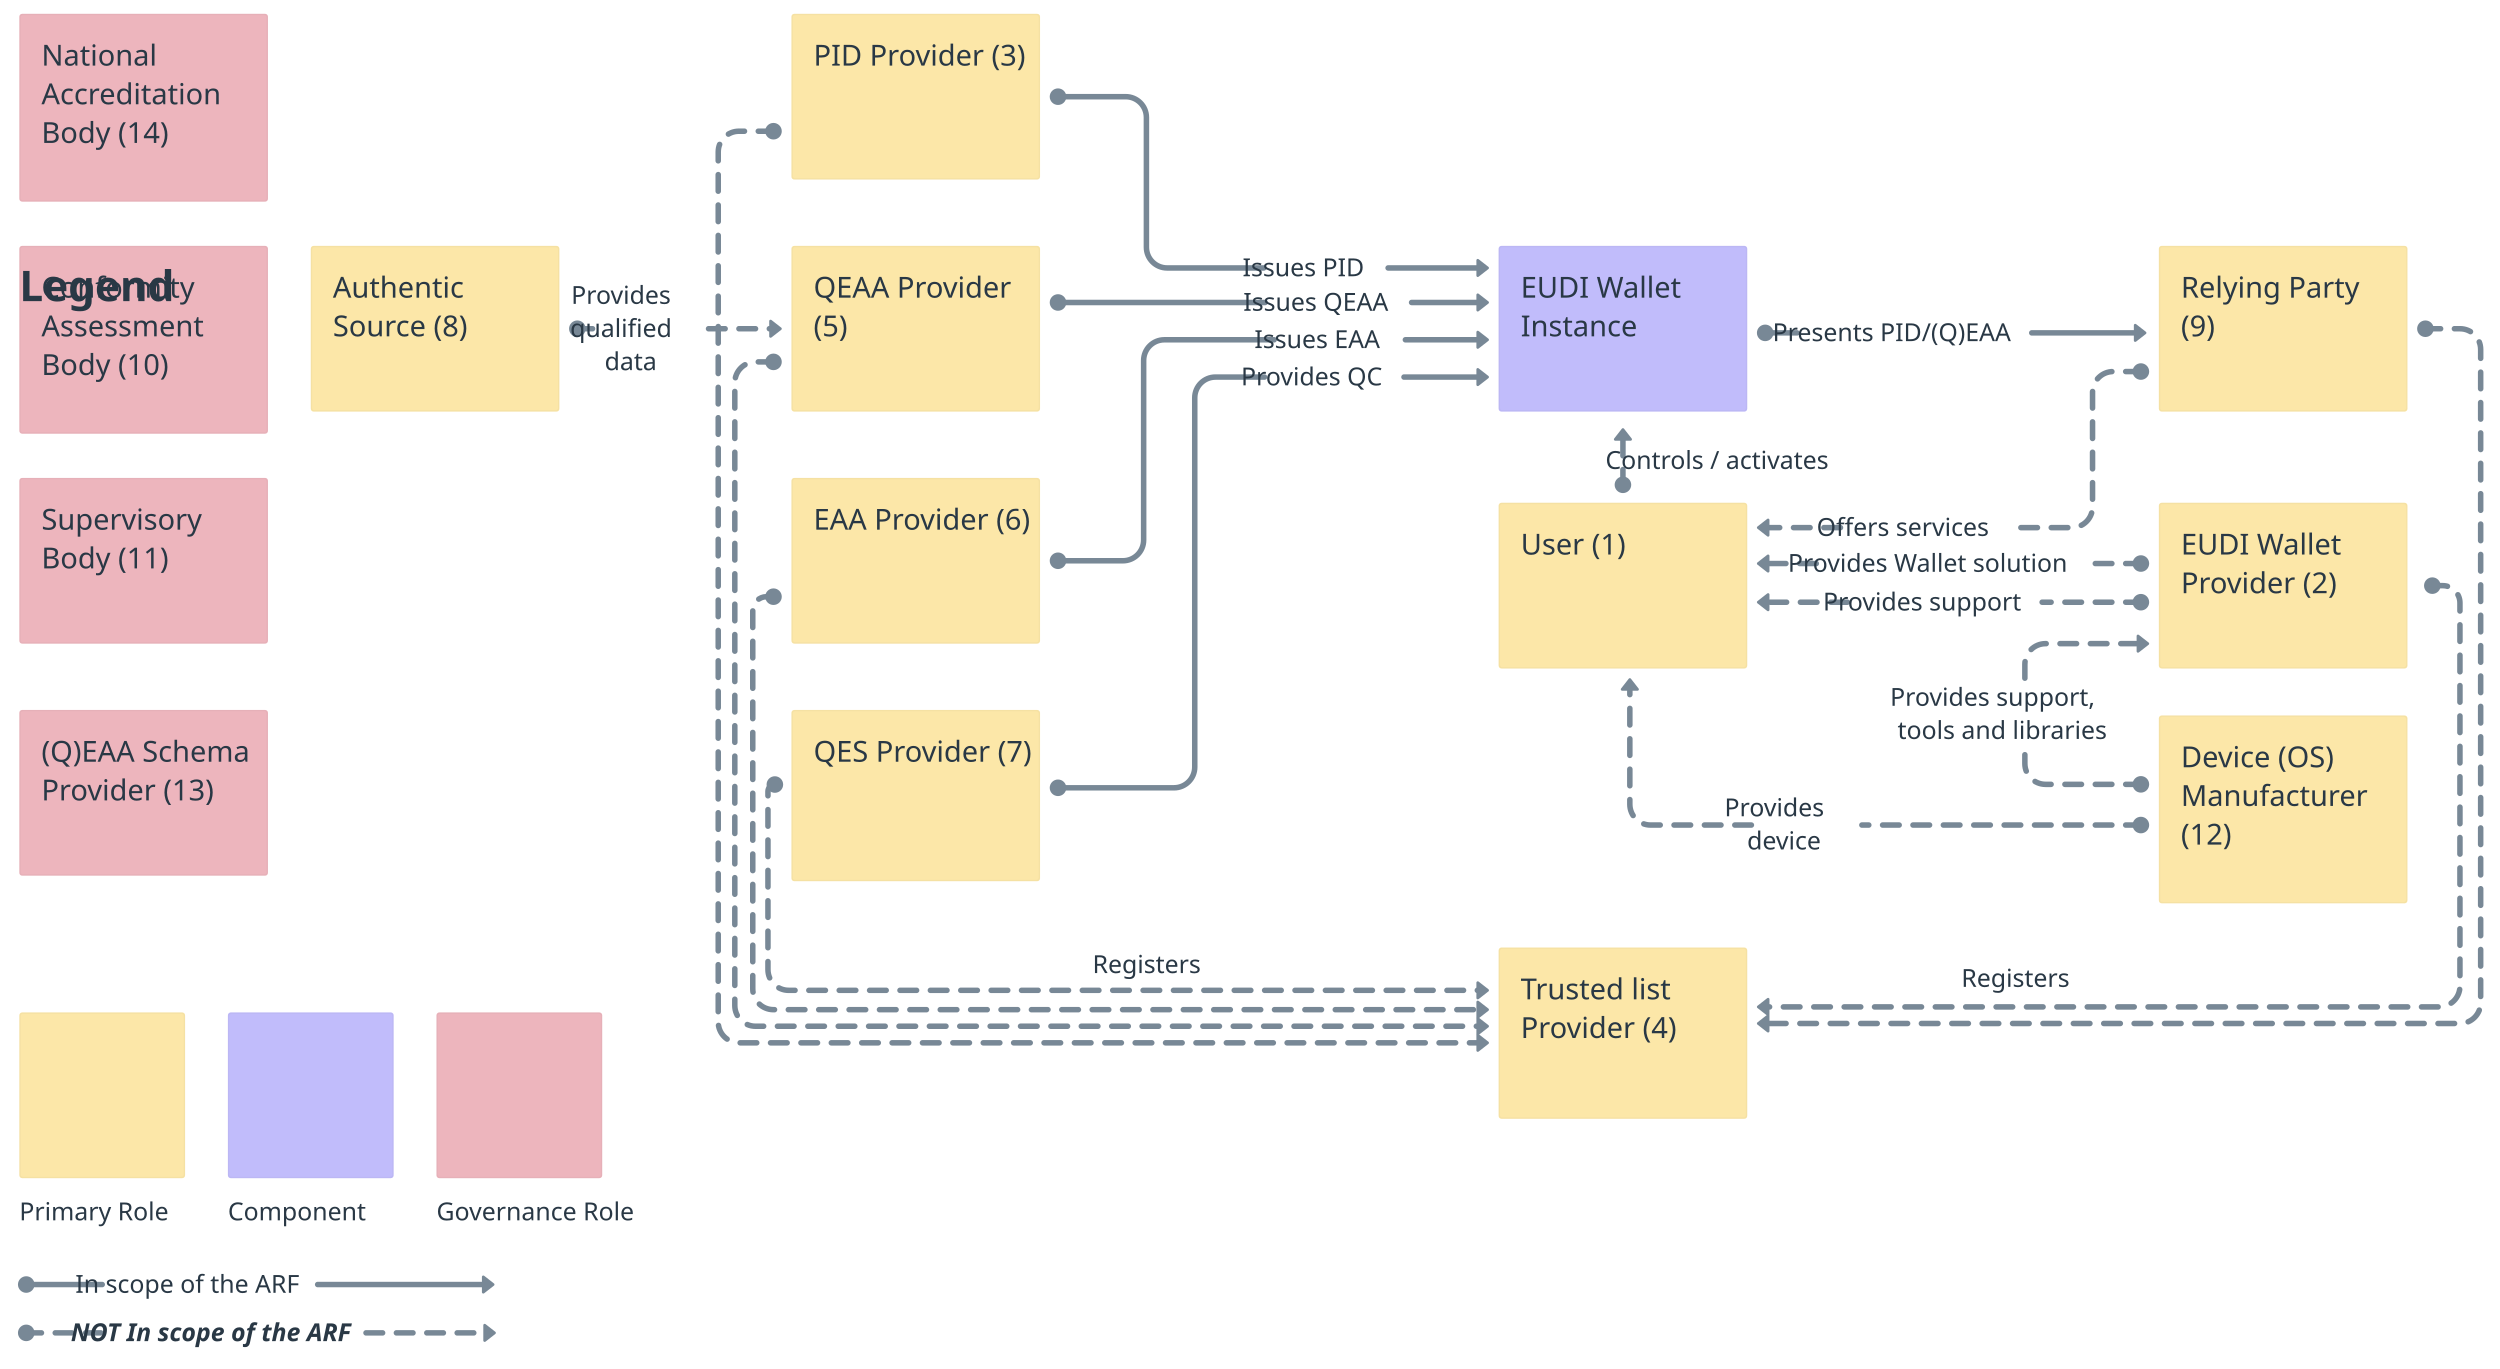
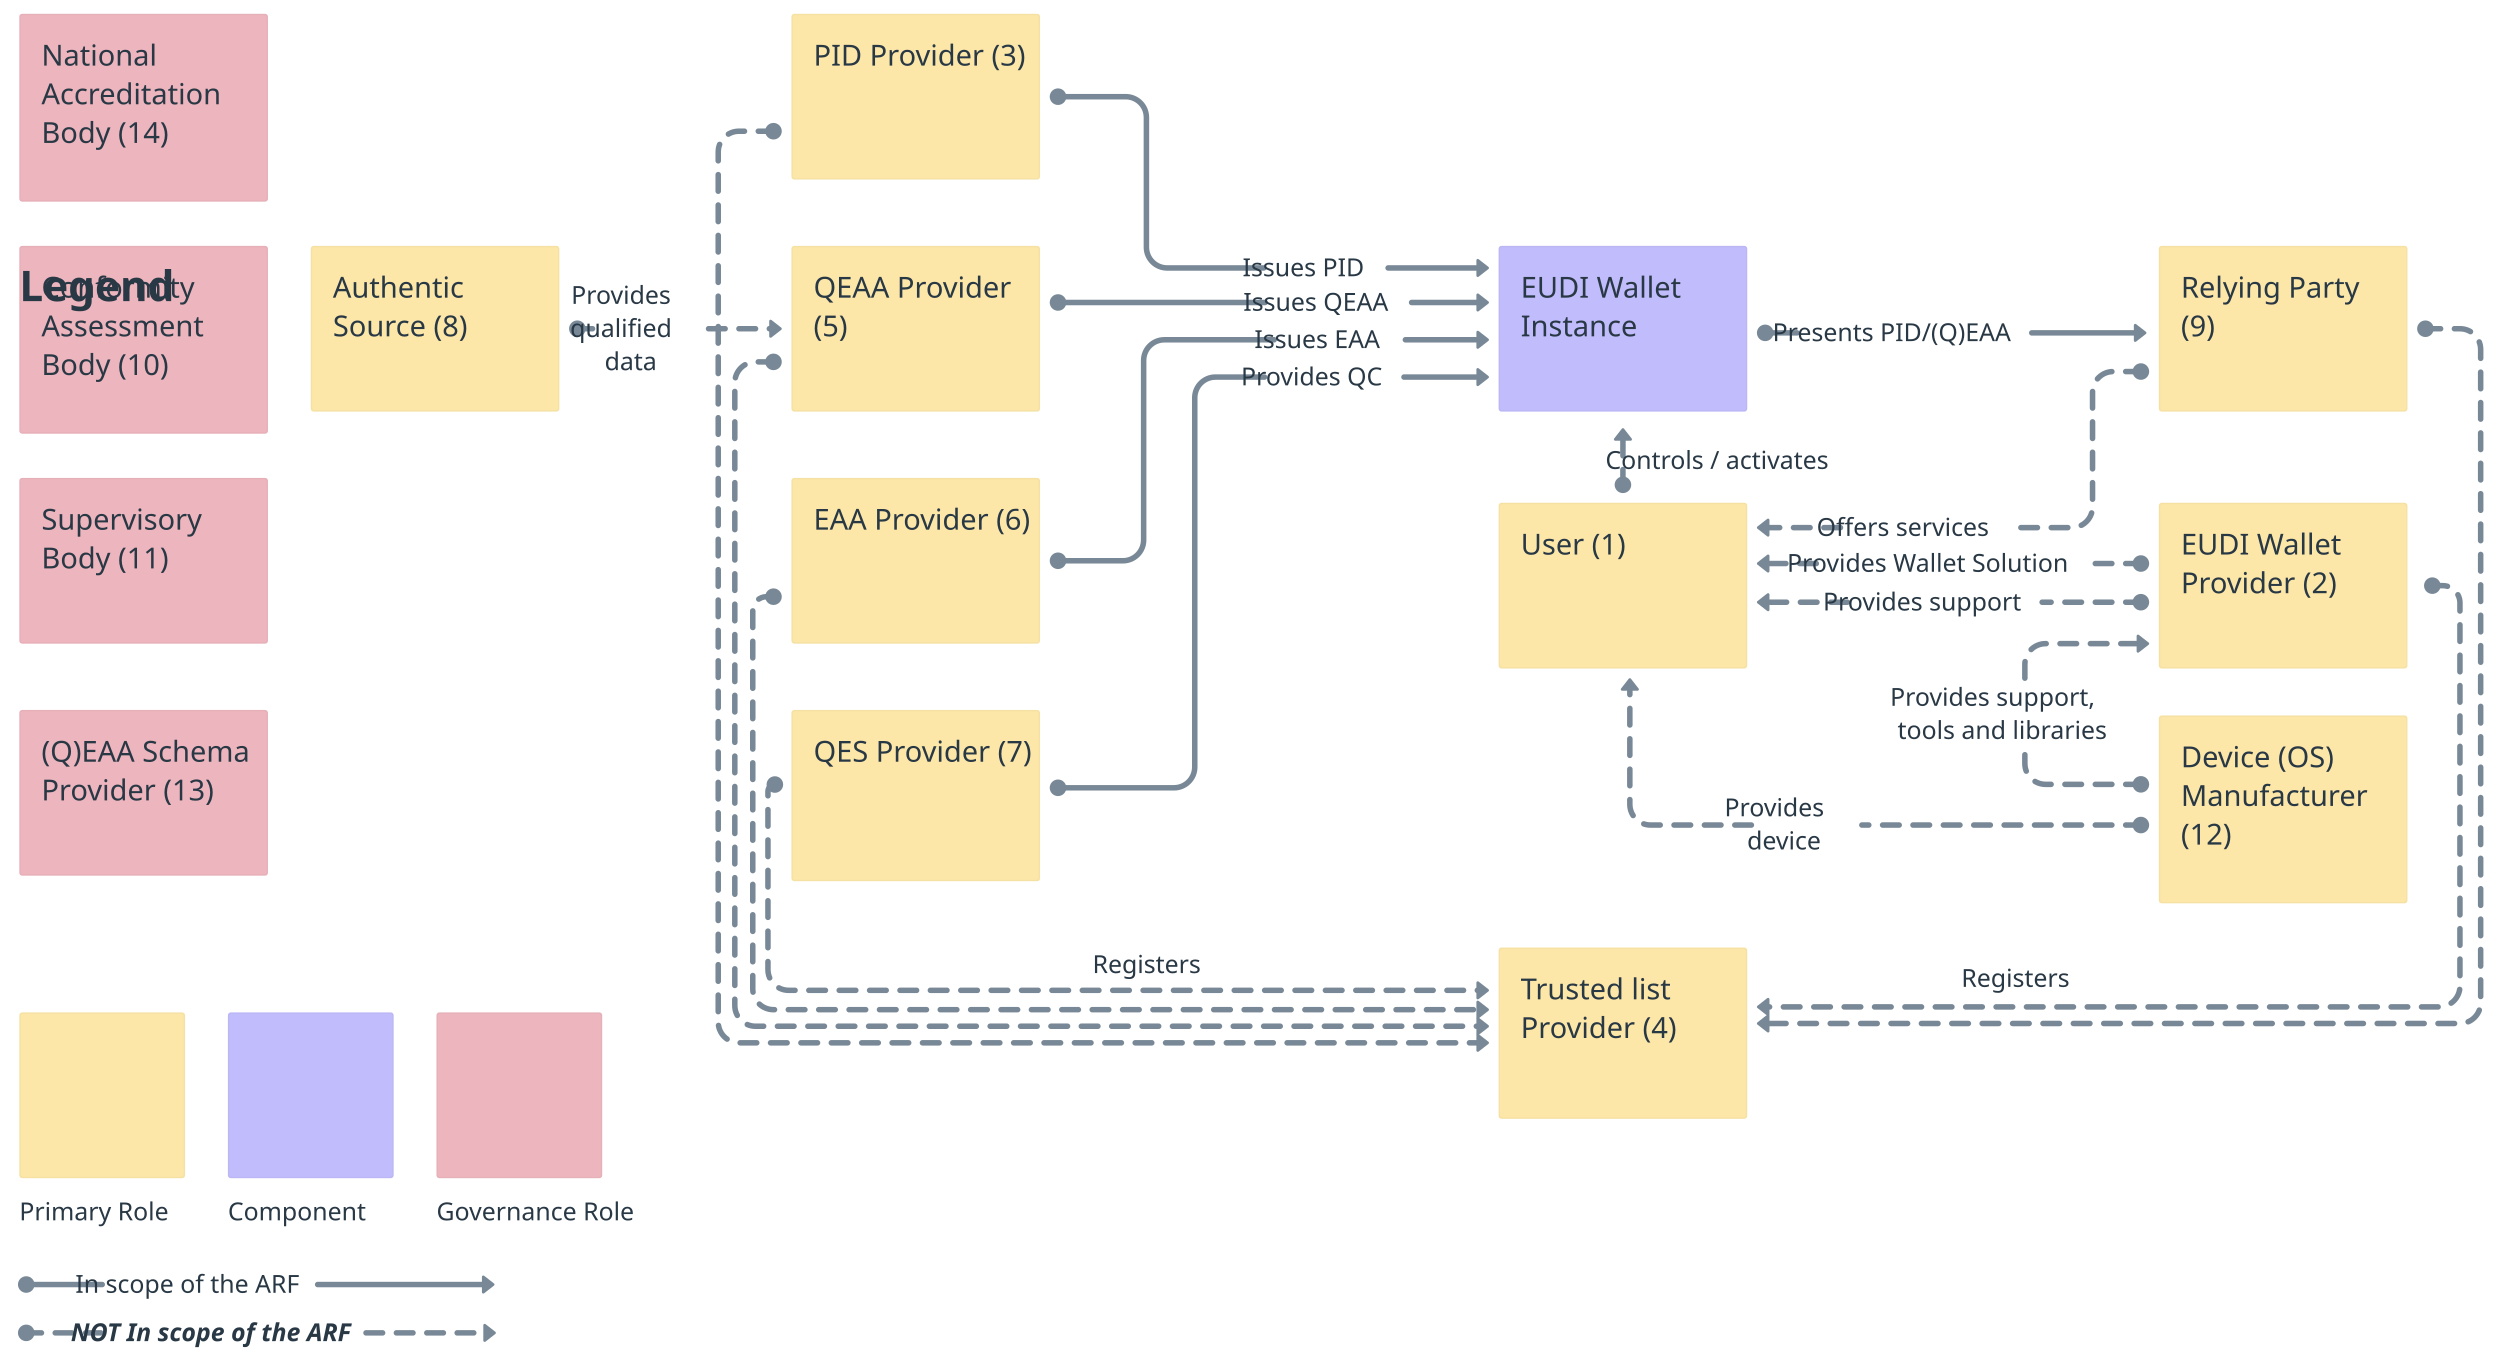
<svg xmlns="http://www.w3.org/2000/svg" version="1.1" viewBox="-1146 -218 1810 991" width="1810px" height="991px">
  <defs>
    <style>@font-face{
    font-family:"DIN Next";
    font-weight: 400;
    src:url("https://whimsical.com/fonts/139e8e25-0eea-4cb4-a5d4-79048803e73d.eot?#iefix");
    src:url("https://whimsical.com/fonts/139e8e25-0eea-4cb4-a5d4-79048803e73d.eot?#iefix") format("eot"),url("https://whimsical.com/fonts/094b15e3-94bd-435b-a595-d40edfde661a.woff2") format("woff2"),url("https://whimsical.com/fonts/7e5fbe11-4858-4bd1-9ec6-a1d9f9d227aa.woff") format("woff"),url("https://whimsical.com/fonts/0f11eff9-9f05-46f5-9703-027c510065d7.ttf") format("truetype"),url("https://whimsical.com/fonts/48b61978-3f30-4274-823c-5cdcd1876918.svg#48b61978-3f30-4274-823c-5cdcd1876918") format("svg");
}
@font-face{
    font-family:"DIN Next";
    font-weight: 400;
    font-style: italic;
    src:url("https://whimsical.com/fonts/df24d5e8-5087-42fd-99b1-b16042d666c8.eot?#iefix");
    src:url("https://whimsical.com/fonts/df24d5e8-5087-42fd-99b1-b16042d666c8.eot?#iefix") format("eot"),url("https://whimsical.com/fonts/46251881-ffe9-4bfb-99c7-d6ce3bebaf3e.woff2") format("woff2"),url("https://whimsical.com/fonts/790ebbf2-62c5-4a32-946f-99d405f9243e.woff") format("woff"),url("https://whimsical.com/fonts/d28199e6-0f4a-42df-97f4-606701c6f75a.ttf") format("truetype"),url("https://whimsical.com/fonts/37a462c0-d86e-492c-b9ab-35e6bd417f6c.svg#37a462c0-d86e-492c-b9ab-35e6bd417f6c") format("svg");
}
@font-face{
    font-weight: 500;
    font-family:"DIN Next";
    src:url("https://whimsical.com/fonts/c5b058fc-55ce-4e06-a175-5c7d9a7e90f4.eot?#iefix");
    src:url("https://whimsical.com/fonts/c5b058fc-55ce-4e06-a175-5c7d9a7e90f4.eot?#iefix") format("eot"),url("https://whimsical.com/fonts/7b29ae40-30ff-4f99-a2b9-cde88669fa2f.woff2") format("woff2"),url("https://whimsical.com/fonts/bf73077c-e354-4562-a085-f4703eb1d653.woff") format("woff"),url("https://whimsical.com/fonts/0ffa6947-5317-4d07-b525-14d08a028821.ttf") format("truetype"),url("https://whimsical.com/fonts/9e423e45-5450-4991-a157-dbe6cf61eb4e.svg#9e423e45-5450-4991-a157-dbe6cf61eb4e") format("svg");
}
@font-face{
    font-family:"DIN Next";
    font-weight: 500;
    font-style: italic;
    src:url("https://whimsical.com/fonts/9897c008-fd65-48a4-afc7-36de2fea97b9.eot?#iefix");
    src:url("https://whimsical.com/fonts/9897c008-fd65-48a4-afc7-36de2fea97b9.eot?#iefix") format("eot"),url("https://whimsical.com/fonts/c7717981-647d-4b76-8817-33062e42d11f.woff2") format("woff2"),url("https://whimsical.com/fonts/b852cd4c-1255-40b1-a2be-73a9105b0155.woff") format("woff"),url("https://whimsical.com/fonts/821b00ad-e741-4e2d-af1a-85594367c8a2.ttf") format("truetype"),url("https://whimsical.com/fonts/d3e3b689-a6b0-45f2-b279-f5e194f87409.svg#d3e3b689-a6b0-45f2-b279-f5e194f87409") format("svg");
}
@font-face{
    font-weight: 700;
    font-family:"DIN Next";
    src:url("https://whimsical.com/fonts/81cd3b08-fd39-4ae3-8d05-9d24709eba84.eot?#iefix");
    src:url("https://whimsical.com/fonts/81cd3b08-fd39-4ae3-8d05-9d24709eba84.eot?#iefix") format("eot"),url("https://whimsical.com/fonts/31704504-4671-47a6-a61e-397f07410d91.woff2") format("woff2"),url("https://whimsical.com/fonts/b8a280da-481f-44a0-8d9c-1bc64bd7227c.woff") format("woff"),url("https://whimsical.com/fonts/276d122a-0fab-447b-9fc0-5d7fb0eafce2.ttf") format("truetype"),url("https://whimsical.com/fonts/8fb8273a-8213-4928-808b-b5bfaf3fd7e9.svg#8fb8273a-8213-4928-808b-b5bfaf3fd7e9") format("svg");
}
@font-face{
    font-family:"DIN Next";
    font-weight: 700;
    font-style: italic;
    src:url("https://whimsical.com/fonts/00cc6df3-ed32-4004-8dd8-1c576600a408.eot?#iefix");
    src:url("https://whimsical.com/fonts/00cc6df3-ed32-4004-8dd8-1c576600a408.eot?#iefix") format("eot"),url("https://whimsical.com/fonts/4132c4c8-680c-4d6d-9251-a2da38503bbd.woff2") format("woff2"),url("https://whimsical.com/fonts/366401fe-6df4-47be-8f55-8a411cff0dd2.woff") format("woff"),url("https://whimsical.com/fonts/dbe4f7ba-fc16-44a6-a577-571620e9edaf.ttf") format("truetype"),url("https://whimsical.com/fonts/f874edca-ee87-4ccf-8b1d-921fbc3c1c36.svg#f874edca-ee87-4ccf-8b1d-921fbc3c1c36") format("svg");
}

@font-face {
    font-family: 'PFDINMonoPro';
    src:url('https://whimsical.com/fonts/PFDINMonoPro-Regular.woff') format('woff');
    font-weight: 400;
}
@font-face {
    font-family: 'PFDINMonoPro';
    src:url('https://whimsical.com/fonts/PFDINMonoPro-Italic.woff') format('woff');
    font-style: italic;
    font-weight: 400;
}
@font-face {
    font-family: 'PFDINMonoPro';
    src:url('https://whimsical.com/fonts/PFDINMonoPro-Bold.woff') format('woff');
    font-weight: 700;
}
@font-face {
    font-family: 'PFDINMonoPro';
    src:url('https://whimsical.com/fonts/PFDINMonoPro-BoldItalic.woff') format('woff');
    font-style: italic;
    font-weight: 700;
}
* {-webkit-font-smoothing: auto; -moz-osx-font-smoothing: auto;}@media print { svg { width: 100%; height: 100%; } }</style>
    <filter id="fill-shadow" x="-100%" y="-100%" width="300%" height="300%">
      <feGaussianBlur in="SourceAlpha" stdDeviation="6" />
      <feOffset result="offsetblur" dx="0" dy="2" />
      <feComponentTransfer result="s0">
        <feFuncA type="linear" slope="0.16" />
      </feComponentTransfer>
      <feMerge>
        <feMergeNode in="s0" />
        <feMergeNode in="SourceGraphic" />
      </feMerge>
    </filter>
    <filter id="fill-light-shadow" x="-100%" y="-100%" width="300%" height="300%">
      <feGaussianBlur in="SourceAlpha" stdDeviation="6" />
      <feOffset result="offsetblur" dx="0" dy="2" />
      <feComponentTransfer result="s0">
        <feFuncA type="linear" slope="0.04" />
      </feComponentTransfer>
      <feMerge>
        <feMergeNode in="s0" />
        <feMergeNode in="SourceGraphic" />
      </feMerge>
    </filter>
    <filter id="image-shadow" x="-100%" y="-100%" width="300%" height="300%">
      <feGaussianBlur in="SourceAlpha" stdDeviation="8" />
      <feOffset result="offsetblur" dx="0" dy="3" />
      <feComponentTransfer result="s0">
        <feFuncA type="linear" slope="0.06" />
      </feComponentTransfer>
      <feMerge>
        <feMergeNode in="s0" />
        <feMergeNode in="SourceGraphic" />
      </feMerge>
    </filter>
    <filter id="frame-shadow" x="-100%" y="-100%" width="300%" height="300%">
      <feGaussianBlur in="SourceAlpha" stdDeviation="8" />
      <feOffset result="offsetblur" dx="0" dy="3" />
      <feComponentTransfer result="s0">
        <feFuncA type="linear" slope="0.06" />
      </feComponentTransfer>
      <feMerge>
        <feMergeNode in="s0" />
        <feMergeNode in="SourceGraphic" />
      </feMerge>
    </filter>
    <filter id="badge-shadow" x="-100%" y="-100%" width="300%" height="300%">
      <feGaussianBlur in="SourceAlpha" stdDeviation="6" />
      <feOffset result="offsetblur" dx="0" dy="2" />
      <feComponentTransfer result="s0">
        <feFuncA type="linear" slope="0.08" />
      </feComponentTransfer>
      <feMerge>
        <feMergeNode in="s0" />
        <feMergeNode in="SourceGraphic" />
      </feMerge>
    </filter>
  </defs>
  <g>
    <g>
      <rect x="-573" y="-208" width="180" height="120" rx="2" fill="#fce7a8" />
      <rect x="-572.5" y="-207.5" width="179" height="119" rx="2" stroke="black" fill="transparent" opacity="0.03" />
      <g class="content">
        <g>
          <g>
            <g>
              <g>
                <g />
                <text fill="#293845">
                  <tspan x="-557" y="-170.5" font-family="DIN Next, sans-serif" font-size="21" font-style="normal" font-weight="normal">PID Provider (3)</tspan>
                </text>
              </g>
            </g>
          </g>
        </g>
      </g>
    </g>
  </g>
  <g>
    <g>
      <rect x="-1132" y="-208" width="180" height="136" rx="2" fill="#edb5bd" />
      <rect x="-1131.5" y="-207.5" width="179" height="135" rx="2" stroke="black" fill="transparent" opacity="0.03" />
      <g class="content">
        <g>
          <g>
            <g>
              <g>
                <g />
                <text fill="#293845">
                  <tspan x="-1116" y="-170.5" font-family="DIN Next, sans-serif" font-size="21" font-style="normal" font-weight="normal">National </tspan>
                </text>
              </g>
            </g>
            <g>
              <g>
                <g />
                <text fill="#293845">
                  <tspan x="-1116" y="-142.5" font-family="DIN Next, sans-serif" font-size="21" font-style="normal" font-weight="normal">Accreditation </tspan>
                </text>
              </g>
            </g>
            <g>
              <g>
                <g />
                <text fill="#293845">
                  <tspan x="-1116" y="-114.5" font-family="DIN Next, sans-serif" font-size="21" font-style="normal" font-weight="normal">Body (14)</tspan>
                </text>
              </g>
            </g>
          </g>
        </g>
      </g>
    </g>
  </g>
  <g>
    <g>
      <path d="M131,23h24M325,23h78" fill="none" stroke="#788896" stroke-linecap="round" stroke-linejoin="round" stroke-width="4" />
      <circle cx="132" cy="23" r="5" fill="#788896" stroke="#788896" stroke-width="2" stroke-linecap="round" stroke-linejoin="round" />
      <polygon points="399.908,17.459 407,23 399.908,28.541" fill="#788896" stroke="#788896" stroke-width="2" stroke-linecap="round" stroke-linejoin="round" />
      <text y="11" font-style="normal" font-size="18" font-weight="normal" fill="#293845" width="162" xml:space="preserve" x="159" font-family="DIN Next, sans-serif" height="24">
        <tspan x="240" y="29" text-anchor="middle" style="white-space:pre;">Presents PID/(Q)EAA</tspan>
      </text>
    </g>
  </g>
  <g>
    <g>
      <path d="M-381,-148h50c8.284,0 15,6.716 15,15v94c0,8.284 6.716,15 15,15h70M-141,-24h68" fill="none" stroke="#788896" stroke-linecap="round" stroke-linejoin="round" stroke-width="4" />
      <circle cx="-380" cy="-148" r="5" fill="#788896" stroke="#788896" stroke-width="2" stroke-linecap="round" stroke-linejoin="round" />
      <polygon points="-76.092,-29.541 -69,-24 -76.092,-18.459" fill="#788896" stroke="#788896" stroke-width="2" stroke-linecap="round" stroke-linejoin="round" />
      <text y="-36" font-style="normal" font-size="18" font-weight="normal" fill="#293845" width="82" xml:space="preserve" x="-227" font-family="DIN Next, sans-serif" height="24">
        <tspan x="-186" y="-18" text-anchor="middle" style="white-space:pre;">Issues PID</tspan>
      </text>
    </g>
  </g>
  <g>
    <g>
      <rect x="-1132" y="-40" width="180" height="136" rx="2" fill="#edb5bd" />
      <rect x="-1131.5" y="-39.5" width="179" height="135" rx="2" stroke="black" fill="transparent" opacity="0.03" />
      <g class="content">
        <g>
          <g>
            <g>
              <g>
                <g />
                <text fill="#293845">
                  <tspan x="-1116" y="-2.5" font-family="DIN Next, sans-serif" font-size="21" font-style="normal" font-weight="normal">Conformity </tspan>
                </text>
              </g>
            </g>
            <g>
              <g>
                <g />
                <text fill="#293845">
                  <tspan x="-1116" y="25.5" font-family="DIN Next, sans-serif" font-size="21" font-style="normal" font-weight="normal">Assessment </tspan>
                </text>
              </g>
            </g>
            <g>
              <g>
                <g />
                <text fill="#293845">
                  <tspan x="-1116" y="53.5" font-family="DIN Next, sans-serif" font-size="21" font-style="normal" font-weight="normal">Body (10)</tspan>
                </text>
              </g>
            </g>
          </g>
        </g>
      </g>
    </g>
  </g>
  <g>
    <g>
      <rect x="-1132" y="128" width="180" height="120" rx="2" fill="#edb5bd" />
      <rect x="-1131.5" y="128.5" width="179" height="119" rx="2" stroke="black" fill="transparent" opacity="0.03" />
      <g class="content">
        <g>
          <g>
            <g>
              <g>
                <g />
                <text fill="#293845">
                  <tspan x="-1116" y="165.5" font-family="DIN Next, sans-serif" font-size="21" font-style="normal" font-weight="normal">Supervisory </tspan>
                </text>
              </g>
            </g>
            <g>
              <g>
                <g />
                <text fill="#293845">
                  <tspan x="-1116" y="193.5" font-family="DIN Next, sans-serif" font-size="21" font-style="normal" font-weight="normal">Body (11)</tspan>
                </text>
              </g>
            </g>
          </g>
        </g>
      </g>
    </g>
  </g>
  <g>
    <g>
      <rect x="-573" y="-40" width="180" height="120" rx="2" fill="#fce7a8" />
      <rect x="-572.5" y="-39.5" width="179" height="119" rx="2" stroke="black" fill="transparent" opacity="0.03" />
      <g class="content">
        <g>
          <g>
            <g>
              <g>
                <g />
                <text fill="#293845">
                  <tspan x="-557" y="-2.5" font-family="DIN Next, sans-serif" font-size="21" font-style="normal" font-weight="normal">QEAA Provider </tspan>
                </text>
              </g>
            </g>
            <g>
              <g>
                <g />
                <text fill="#293845">
                  <tspan x="-557" y="25.5" font-family="DIN Next, sans-serif" font-size="21" font-style="normal" font-weight="normal">(5)</tspan>
                </text>
              </g>
            </g>
          </g>
        </g>
      </g>
    </g>
  </g>
  <g>
    <g>
      <rect x="-573" y="296" width="180" height="124" rx="2" fill="#fce7a8" />
      <rect x="-572.5" y="296.5" width="179" height="123" rx="2" stroke="black" fill="transparent" opacity="0.03" />
      <g class="content">
        <g>
          <g>
            <g>
              <g>
                <g />
                <text fill="#293845">
                  <tspan x="-557" y="333.5" font-family="DIN Next, sans-serif" font-size="21" font-style="normal" font-weight="normal">QES Provider (7)</tspan>
                </text>
              </g>
            </g>
          </g>
        </g>
      </g>
    </g>
  </g>
  <g>
    <g>
      <rect x="-573" y="128" width="180" height="120" rx="2" fill="#fce7a8" />
      <rect x="-572.5" y="128.5" width="179" height="119" rx="2" stroke="black" fill="transparent" opacity="0.03" />
      <g class="content">
        <g>
          <g>
            <g>
              <g>
                <g />
                <text fill="#293845">
                  <tspan x="-557" y="165.5" font-family="DIN Next, sans-serif" font-size="21" font-style="normal" font-weight="normal">EAA Provider (6)</tspan>
                </text>
              </g>
            </g>
          </g>
        </g>
      </g>
    </g>
  </g>
  <g>
    <g>
      <rect x="-61" y="-40" width="180" height="120" rx="2" fill="#c1bcfb" />
      <rect x="-60.5" y="-39.5" width="179" height="119" rx="2" stroke="black" fill="transparent" opacity="0.03" />
      <g class="content">
        <g>
          <g>
            <g>
              <g>
                <g />
                <text fill="#293845">
                  <tspan x="-45" y="-2.5" font-family="DIN Next, sans-serif" font-size="21" font-style="normal" font-weight="normal">EUDI Wallet </tspan>
                </text>
              </g>
            </g>
            <g>
              <g>
                <g />
                <text fill="#293845">
                  <tspan x="-45" y="25.5" font-family="DIN Next, sans-serif" font-size="21" font-style="normal" font-weight="normal">Instance</tspan>
                </text>
              </g>
            </g>
          </g>
        </g>
      </g>
    </g>
  </g>
  <g>
    <g>
      <rect x="-61" y="146" width="180" height="120" rx="2" fill="#fce7a8" />
      <rect x="-60.5" y="146.5" width="179" height="119" rx="2" stroke="black" fill="transparent" opacity="0.03" />
      <g class="content">
        <g>
          <g>
            <g>
              <g>
                <g />
                <text fill="#293845">
                  <tspan x="-45" y="183.5" font-family="DIN Next, sans-serif" font-size="21" font-style="normal" font-weight="normal">User (1)</tspan>
                </text>
              </g>
            </g>
          </g>
        </g>
      </g>
    </g>
  </g>
  <g>
    <g>
      <rect x="417" y="146" width="180" height="120" rx="2" fill="#fce7a8" />
      <rect x="417.5" y="146.5" width="179" height="119" rx="2" stroke="black" fill="transparent" opacity="0.03" />
      <g class="content">
        <g>
          <g>
            <g>
              <g>
                <g />
                <text fill="#293845">
                  <tspan x="433" y="183.5" font-family="DIN Next, sans-serif" font-size="21" font-style="normal" font-weight="normal">EUDI Wallet </tspan>
                </text>
              </g>
            </g>
            <g>
              <g>
                <g />
                <text fill="#293845">
                  <tspan x="433" y="211.5" font-family="DIN Next, sans-serif" font-size="21" font-style="normal" font-weight="normal">Provider (2)</tspan>
                </text>
              </g>
            </g>
          </g>
        </g>
      </g>
    </g>
  </g>
  <g>
    <g>
      <rect x="417" y="-40" width="180" height="120" rx="2" fill="#fce7a8" />
      <rect x="417.5" y="-39.5" width="179" height="119" rx="2" stroke="black" fill="transparent" opacity="0.03" />
      <g class="content">
        <g>
          <g>
            <g>
              <g>
                <g />
                <text fill="#293845">
                  <tspan x="433" y="-2.5" font-family="DIN Next, sans-serif" font-size="21" font-style="normal" font-weight="normal">Relying Party </tspan>
                </text>
              </g>
            </g>
            <g>
              <g>
                <g />
                <text fill="#293845">
                  <tspan x="433" y="25.5" font-family="DIN Next, sans-serif" font-size="21" font-style="normal" font-weight="normal">(9)</tspan>
                </text>
              </g>
            </g>
          </g>
        </g>
      </g>
    </g>
  </g>
  <g>
    <g>
      <path d="M405,51h-21c-8.284,0 -15,6.716 -15,15v83c0,8.284 -6.716,15 -15,15h-44.5M186.5,164h-55.5" fill="none" stroke="#788896" stroke-linecap="round" stroke-linejoin="round" stroke-width="4" stroke-dasharray="12, 10" stroke-dashoffset="0" />
      <circle cx="404" cy="51" r="5" fill="#788896" stroke="#788896" stroke-width="2" stroke-linecap="round" stroke-linejoin="round" />
      <polygon points="134.092,169.541 127,164 134.092,158.459" fill="#788896" stroke="#788896" stroke-width="2" stroke-linecap="round" stroke-linejoin="round" />
      <text y="152" font-style="normal" font-size="18" font-weight="normal" fill="#293845" width="115" xml:space="preserve" x="190.5" font-family="DIN Next, sans-serif" height="24">
        <tspan x="248" y="170" text-anchor="middle" style="white-space:pre;">Offers services</tspan>
      </text>
    </g>
  </g>
  <g>
    <g>
      <path d="M405,190h-42M169,190h-38" fill="none" stroke="#788896" stroke-linecap="round" stroke-linejoin="round" stroke-width="4" stroke-dasharray="12, 10" stroke-dashoffset="0" />
      <circle cx="404" cy="190" r="5" fill="#788896" stroke="#788896" stroke-width="2" stroke-linecap="round" stroke-linejoin="round" />
      <polygon points="134.092,195.541 127,190 134.092,184.459" fill="#788896" stroke="#788896" stroke-width="2" stroke-linecap="round" stroke-linejoin="round" />
      <text y="178" font-style="normal" font-size="18" font-weight="normal" fill="#293845" width="186" xml:space="preserve" x="173" font-family="DIN Next, sans-serif" height="24">
-         <tspan x="266" y="196" text-anchor="middle" style="white-space:pre;">Provides Wallet solution</tspan>
+         <tspan x="266" y="196" text-anchor="middle" style="white-space:pre;">Provides Wallet Solution</tspan>
      </text>
    </g>
  </g>
  <g>
    <g>
      <path d="M-381,352.364h85c8.284,0 15,-6.716 15,-15v-267.364c0,-8.284 6.716,-15 15,-15h35.5M-129.5,55h56.5" fill="none" stroke="#788896" stroke-linecap="round" stroke-linejoin="round" stroke-width="4" />
      <circle cx="-380" cy="352.364" r="5" fill="#788896" stroke="#788896" stroke-width="2" stroke-linecap="round" stroke-linejoin="round" />
      <polygon points="-76.092,49.459 -69,55 -76.092,60.541" fill="#788896" stroke="#788896" stroke-width="2" stroke-linecap="round" stroke-linejoin="round" />
      <text y="43" font-style="normal" font-size="18" font-weight="normal" fill="#293845" width="93" xml:space="preserve" x="-226.5" font-family="DIN Next, sans-serif" height="24">
        <tspan x="-180" y="61" text-anchor="middle" style="white-space:pre;">Provides QC</tspan>
      </text>
    </g>
  </g>
  <g>
    <g>
      <path d="M-381,188h48c8.284,0 15,-6.716 15,-15v-130c0,-8.284 6.716,-15 15,-15h79.5M-128.5,28h55.5" fill="none" stroke="#788896" stroke-linecap="round" stroke-linejoin="round" stroke-width="4" />
      <circle cx="-380" cy="188" r="5" fill="#788896" stroke="#788896" stroke-width="2" stroke-linecap="round" stroke-linejoin="round" />
      <polygon points="-76.092,22.459 -69,28 -76.092,33.541" fill="#788896" stroke="#788896" stroke-width="2" stroke-linecap="round" stroke-linejoin="round" />
      <text y="16" font-style="normal" font-size="18" font-weight="normal" fill="#293845" width="87" xml:space="preserve" x="-219.5" font-family="DIN Next, sans-serif" height="24">
        <tspan x="-176" y="34" text-anchor="middle" style="white-space:pre;">Issues EAA</tspan>
      </text>
    </g>
  </g>
  <g>
    <g>
      <path d="M-381,1h151M-124,1h51" fill="none" stroke="#788896" stroke-linecap="round" stroke-linejoin="round" stroke-width="4" />
      <circle cx="-380" cy="1" r="5" fill="#788896" stroke="#788896" stroke-width="2" stroke-linecap="round" stroke-linejoin="round" />
      <polygon points="-76.092,-4.541 -69,1 -76.092,6.541" fill="#788896" stroke="#788896" stroke-width="2" stroke-linecap="round" stroke-linejoin="round" />
      <text y="-11" font-style="normal" font-size="18" font-weight="normal" fill="#293845" width="98" xml:space="preserve" x="-226" font-family="DIN Next, sans-serif" height="24">
        <tspan x="-177" y="7" text-anchor="middle" style="white-space:pre;">Issues QEAA</tspan>
      </text>
    </g>
  </g>
  <g>
    <g>
      <rect x="-1132" y="296" width="180" height="120" rx="2" fill="#edb5bd" />
      <rect x="-1131.5" y="296.5" width="179" height="119" rx="2" stroke="black" fill="transparent" opacity="0.03" />
      <g class="content">
        <g>
          <g>
            <g>
              <g>
                <g />
                <text fill="#293845">
                  <tspan x="-1116" y="333.5" font-family="DIN Next, sans-serif" font-size="21" font-style="normal" font-weight="normal">(Q)EAA Schema </tspan>
                </text>
              </g>
            </g>
            <g>
              <g>
                <g />
                <text fill="#293845">
                  <tspan x="-1116" y="361.5" font-family="DIN Next, sans-serif" font-size="21" font-style="normal" font-weight="normal">Provider (13)</tspan>
                </text>
              </g>
            </g>
          </g>
        </g>
      </g>
    </g>
  </g>
  <g>
    <g>
      <rect x="417" y="300" width="180" height="136" rx="2" fill="#fce7a8" />
      <rect x="417.5" y="300.5" width="179" height="135" rx="2" stroke="black" fill="transparent" opacity="0.03" />
      <g class="content">
        <g>
          <g>
            <g>
              <g>
                <g />
                <text fill="#293845">
                  <tspan x="433" y="337.5" font-family="DIN Next, sans-serif" font-size="21" font-style="normal" font-weight="normal">Device (OS) </tspan>
                </text>
              </g>
            </g>
            <g>
              <g>
                <g />
                <text fill="#293845">
                  <tspan x="433" y="365.5" font-family="DIN Next, sans-serif" font-size="21" font-style="normal" font-weight="normal">Manufacturer </tspan>
                </text>
              </g>
            </g>
            <g>
              <g>
                <g />
                <text fill="#293845">
                  <tspan x="433" y="393.5" font-family="DIN Next, sans-serif" font-size="21" font-style="normal" font-weight="normal">(12)</tspan>
                </text>
              </g>
            </g>
          </g>
        </g>
      </g>
    </g>
  </g>
  <g>
    <g>
      <path d="M405,379.333h-203M122,379.333h-73c-8.284,0 -15,-6.716 -15,-15v-86.333" fill="none" stroke="#788896" stroke-linecap="round" stroke-linejoin="round" stroke-width="4" stroke-dasharray="12, 10" stroke-dashoffset="0" />
      <circle cx="404" cy="379.333" r="5" fill="#788896" stroke="#788896" stroke-width="2" stroke-linecap="round" stroke-linejoin="round" />
      <polygon points="28.459,281.092 34,274 39.541,281.092" fill="#788896" stroke="#788896" stroke-width="2" stroke-linecap="round" stroke-linejoin="round" />
      <text y="355" font-style="normal" font-size="18" font-weight="normal" fill="#293845" width="72" xml:space="preserve" x="126" font-family="DIN Next, sans-serif" height="48">
        <tspan x="162" y="373" text-anchor="middle" style="white-space:pre;">Provides </tspan>
        <tspan x="162" y="397" text-anchor="middle" style="white-space:pre;">device</tspan>
      </text>
    </g>
  </g>
  <g>
    <g>
      <path d="M405,349.867h-70c-8.284,0 -15,-6.716 -15,-15v-9.867M320,273v-10c0,-8.284 6.716,-15 15,-15h70" fill="none" stroke="#788896" stroke-linecap="round" stroke-linejoin="round" stroke-width="4" stroke-dasharray="12, 10" stroke-dashoffset="0" />
      <circle cx="404" cy="349.867" r="5" fill="#788896" stroke="#788896" stroke-width="2" stroke-linecap="round" stroke-linejoin="round" />
      <polygon points="401.908,242.459 409,248 401.908,253.541" fill="#788896" stroke="#788896" stroke-width="2" stroke-linecap="round" stroke-linejoin="round" />
      <text y="275" font-style="normal" font-size="18" font-weight="normal" fill="#293845" width="141" xml:space="preserve" x="249.5" font-family="DIN Next, sans-serif" height="48">
        <tspan x="320" y="293" text-anchor="middle" style="white-space:pre;">Provides support, </tspan>
        <tspan x="320" y="317" text-anchor="middle" style="white-space:pre;">tools and libraries</tspan>
      </text>
    </g>
  </g>
  <g>
    <g>
      <line stroke-dasharray="12, 10" stroke="#788896" fill="none" stroke-linejoin="round" y1="134" stroke-dashoffset="0" stroke-linecap="round" stroke-width="4" x1="29" y2="97" x2="29" />
      <circle cx="29" cy="133" r="5" fill="#788896" stroke="#788896" stroke-width="2" stroke-linecap="round" stroke-linejoin="round" />
      <polygon points="23.459,100.092 29,93 34.541,100.092" fill="#788896" stroke="#788896" stroke-width="2" stroke-linecap="round" stroke-linejoin="round" />
      <text y="103.5" font-style="normal" font-size="18" font-weight="normal" fill="#293845" width="149" xml:space="preserve" x="39" font-family="DIN Next, sans-serif" height="24">
        <tspan x="113.5" y="121.5" text-anchor="middle" style="white-space:pre;">Controls / activates</tspan>
      </text>
    </g>
  </g>
  <g>
    <g>
      <rect x="-921" y="-40" width="180" height="120" rx="2" fill="#fce7a8" />
      <rect x="-920.5" y="-39.5" width="179" height="119" rx="2" stroke="black" fill="transparent" opacity="0.03" />
      <g class="content">
        <g>
          <g>
            <g>
              <g>
                <g />
                <text fill="#293845">
                  <tspan x="-905" y="-2.5" font-family="DIN Next, sans-serif" font-size="21" font-style="normal" font-weight="normal">Authentic </tspan>
                </text>
              </g>
            </g>
            <g>
              <g>
                <g />
                <text fill="#293845">
                  <tspan x="-905" y="25.5" font-family="DIN Next, sans-serif" font-size="21" font-style="normal" font-weight="normal">Source (8)</tspan>
                </text>
              </g>
            </g>
          </g>
        </g>
      </g>
    </g>
  </g>
  <g>
    <g>
      <path d="M-729,20h16M-633,20h48" fill="none" stroke="#788896" stroke-linecap="round" stroke-linejoin="round" stroke-width="4" stroke-dasharray="12, 10" stroke-dashoffset="0" />
      <circle cx="-728" cy="20" r="5" fill="#788896" stroke="#788896" stroke-width="2" stroke-linecap="round" stroke-linejoin="round" />
      <polygon points="-588.092,14.459 -581,20 -588.092,25.541" fill="#788896" stroke="#788896" stroke-width="2" stroke-linecap="round" stroke-linejoin="round" />
      <text y="-16" font-style="normal" font-size="18" font-weight="normal" fill="#293845" width="72" xml:space="preserve" x="-709" font-family="DIN Next, sans-serif" height="72">
        <tspan x="-673" y="2" text-anchor="middle" style="white-space:pre;">Provides </tspan>
        <tspan x="-673" y="26" text-anchor="middle" style="white-space:pre;">qualified </tspan>
        <tspan x="-673" y="50" text-anchor="middle" style="white-space:pre;">data</tspan>
      </text>
    </g>
  </g>
  <g>
    <g>
      <rect x="-1132" y="515" width="120" height="120" rx="2" fill="#fce7a8" />
      <rect x="-1131.5" y="515.5" width="119" height="119" rx="2" stroke="black" fill="transparent" opacity="0.03" />
    </g>
  </g>
  <g>
    <g>
      <rect x="-981" y="515" width="120" height="120" rx="2" fill="#c1bcfb" />
      <rect x="-980.5" y="515.5" width="119" height="119" rx="2" stroke="black" fill="transparent" opacity="0.03" />
    </g>
  </g>
  <g>
    <g>
      <rect x="-830" y="515" width="120" height="120" rx="2" fill="#edb5bd" />
      <rect x="-829.5" y="515.5" width="119" height="119" rx="2" stroke="black" fill="transparent" opacity="0.03" />
    </g>
  </g>
  <g>
    <g>
      <path d="M-1128,712h56M-916,712h123" fill="none" stroke="#788896" stroke-linecap="round" stroke-linejoin="round" stroke-width="4" />
      <circle cx="-1127" cy="712" r="5" fill="#788896" stroke="#788896" stroke-width="2" stroke-linecap="round" stroke-linejoin="round" />
      <polygon points="-796.092,706.459 -789,712 -796.092,717.541" fill="#788896" stroke="#788896" stroke-width="2" stroke-linecap="round" stroke-linejoin="round" />
      <text y="700" font-style="normal" font-size="18" font-weight="normal" fill="#293845" width="148" xml:space="preserve" x="-1068" font-family="DIN Next, sans-serif" height="24">
        <tspan x="-994" y="718" text-anchor="middle" style="white-space:pre;">In scope of the ARF</tspan>
      </text>
    </g>
  </g>
  <g>
    <g>
      <path d="M-1128,747h55M-881,747h89" fill="none" stroke="#788896" stroke-linecap="round" stroke-linejoin="round" stroke-width="4" stroke-dasharray="12, 10" stroke-dashoffset="0" />
      <circle cx="-1127" cy="747" r="5" fill="#788896" stroke="#788896" stroke-width="2" stroke-linecap="round" stroke-linejoin="round" />
      <polygon points="-795.092,741.459 -788,747 -795.092,752.541" fill="#788896" stroke="#788896" stroke-width="2" stroke-linecap="round" stroke-linejoin="round" />
      <text y="735" font-style="italic" font-size="18" font-weight="bold" fill="#293845" width="184" xml:space="preserve" x="-1069" font-family="DIN Next, sans-serif" height="24">
        <tspan x="-977" y="753" text-anchor="middle" style="white-space:pre;">NOT In scope of the ARF</tspan>
      </text>
    </g>
  </g>
  <g>
    <g class="content">
      <g>
        <g>
          <g>
            <g>
              <g />
              <text fill="#293845">
                <tspan x="-1132" y="665.5" font-family="DIN Next, sans-serif" font-size="18" font-style="normal" font-weight="normal">Primary Role</tspan>
              </text>
            </g>
          </g>
        </g>
      </g>
    </g>
  </g>
  <g>
    <g class="content">
      <g>
        <g>
          <g>
            <g>
              <g />
              <text fill="#293845">
                <tspan x="-830" y="665.5" font-family="DIN Next, sans-serif" font-size="18" font-style="normal" font-weight="normal">Governance Role </tspan>
              </text>
            </g>
          </g>
        </g>
      </g>
    </g>
  </g>
  <g>
    <g class="content">
      <g>
        <g>
          <g>
            <g>
              <g />
              <text fill="#293845">
                <tspan x="-981" y="665.5" font-family="DIN Next, sans-serif" font-size="18" font-style="normal" font-weight="normal">Component</tspan>
              </text>
            </g>
          </g>
        </g>
      </g>
    </g>
  </g>
  <g>
    <g class="content">
      <g>
        <g>
          <g>
            <g>
              <g />
              <text fill="#293845">
                <tspan x="-1132" y="NaN" font-family="DIN Next, sans-serif" font-size="30.6" font-style="normal" font-weight="bold">Legend</tspan>
              </text>
            </g>
          </g>
        </g>
      </g>
    </g>
  </g>
  <g>
    <g>
      <rect x="-61" y="468" width="180" height="124" rx="2" fill="#fce7a8" />
      <rect x="-60.5" y="468.5" width="179" height="123" rx="2" stroke="black" fill="transparent" opacity="0.03" />
      <g class="content">
        <g>
          <g>
            <g>
              <g>
                <g />
                <text fill="#293845">
                  <tspan x="-45" y="505.5" font-family="DIN Next, sans-serif" font-size="21" font-style="normal" font-weight="normal">Trusted list </tspan>
                </text>
              </g>
            </g>
            <g>
              <g>
                <g />
                <text fill="#293845">
                  <tspan x="-45" y="533.5" font-family="DIN Next, sans-serif" font-size="21" font-style="normal" font-weight="normal">Provider (4)</tspan>
                </text>
              </g>
            </g>
          </g>
        </g>
      </g>
    </g>
  </g>
  <g>
    <g>
      <path d="M-585,-123h-26c-8.284,0 -15,6.716 -15,15v630c0,8.284 6.716,15 15,15h538" fill="none" stroke="#788896" stroke-linecap="round" stroke-linejoin="round" stroke-width="4" stroke-dasharray="12, 10" stroke-dashoffset="0" />
      <circle cx="-586" cy="-123" r="5" fill="#788896" stroke="#788896" stroke-width="2" stroke-linecap="round" stroke-linejoin="round" />
      <polygon points="-76.092,531.459 -69,537 -76.092,542.541" fill="#788896" stroke="#788896" stroke-width="2" stroke-linecap="round" stroke-linejoin="round" />
    </g>
  </g>
  <g>
    <g>
      <path d="M-585,44h-14c-8.284,0 -15,6.716 -15,15v451c0,8.284 6.716,15 15,15h526" fill="none" stroke="#788896" stroke-linecap="round" stroke-linejoin="round" stroke-width="4" stroke-dasharray="12, 10" stroke-dashoffset="0" />
      <circle cx="-586" cy="44" r="5" fill="#788896" stroke="#788896" stroke-width="2" stroke-linecap="round" stroke-linejoin="round" />
      <polygon points="-76.092,519.459 -69,525 -76.092,530.541" fill="#788896" stroke="#788896" stroke-width="2" stroke-linecap="round" stroke-linejoin="round" />
    </g>
  </g>
  <g>
    <g>
      <path d="M-585,214h-6c-5.523,0 -10,4.477 -10,10v274c0,8.284 6.716,15 15,15h513" fill="none" stroke="#788896" stroke-linecap="round" stroke-linejoin="round" stroke-width="4" stroke-dasharray="12, 10" stroke-dashoffset="0" />
      <circle cx="-586" cy="214" r="5" fill="#788896" stroke="#788896" stroke-width="2" stroke-linecap="round" stroke-linejoin="round" />
      <polygon points="-76.092,507.459 -69,513 -76.092,518.541" fill="#788896" stroke="#788896" stroke-width="2" stroke-linecap="round" stroke-linejoin="round" />
    </g>
  </g>
  <g>
    <g>
      <path d="M-584,350h-1c-2.761,0 -5,2.239 -5,5v129c0,8.284 6.716,15 15,15h502" fill="none" stroke="#788896" stroke-linecap="round" stroke-linejoin="round" stroke-width="4" stroke-dasharray="12, 10" stroke-dashoffset="0" />
      <circle cx="-585" cy="350" r="5" fill="#788896" stroke="#788896" stroke-width="2" stroke-linecap="round" stroke-linejoin="round" />
      <polygon points="-76.092,493.459 -69,499 -76.092,504.541" fill="#788896" stroke="#788896" stroke-width="2" stroke-linecap="round" stroke-linejoin="round" />
    </g>
  </g>
  <g>
    <g>
      <path d="M609,20h26c8.284,0 15,6.716 15,15v473c0,8.284 -6.716,15 -15,15h-504" fill="none" stroke="#788896" stroke-linecap="round" stroke-linejoin="round" stroke-width="4" stroke-dasharray="12, 10" stroke-dashoffset="0" />
      <circle cx="610" cy="20" r="5" fill="#788896" stroke="#788896" stroke-width="2" stroke-linecap="round" stroke-linejoin="round" />
      <polygon points="134.092,528.541 127,523 134.092,517.459" fill="#788896" stroke="#788896" stroke-width="2" stroke-linecap="round" stroke-linejoin="round" />
    </g>
  </g>
  <g>
    <g>
      <path d="M614,206h8.5c6.904,0 12.5,5.596 12.5,12.5v277.5c0,8.284 -6.716,15 -15,15h-489" fill="none" stroke="#788896" stroke-linecap="round" stroke-linejoin="round" stroke-width="4" stroke-dasharray="12, 10" stroke-dashoffset="0" />
      <circle cx="615" cy="206" r="5" fill="#788896" stroke="#788896" stroke-width="2" stroke-linecap="round" stroke-linejoin="round" />
      <polygon points="134.092,516.541 127,511 134.092,505.459" fill="#788896" stroke="#788896" stroke-width="2" stroke-linecap="round" stroke-linejoin="round" />
    </g>
  </g>
  <g>
    <g class="content">
      <g>
        <g>
          <g>
            <g>
              <g />
              <text fill="#293845">
                <tspan x="-355" y="486.5" font-family="DIN Next, sans-serif" font-size="18" font-style="normal" font-weight="normal">Registers</tspan>
              </text>
            </g>
          </g>
        </g>
      </g>
    </g>
  </g>
  <g>
    <g class="content">
      <g>
        <g>
          <g>
            <g>
              <g />
              <text fill="#293845">
                <tspan x="274" y="496.5" font-family="DIN Next, sans-serif" font-size="18" font-style="normal" font-weight="normal">Registers</tspan>
              </text>
            </g>
          </g>
        </g>
      </g>
    </g>
  </g>
  <g>
    <g>
      <path d="M405,218l-72.5,0M191.5,218h-60.5" fill="none" stroke="#788896" stroke-linecap="round" stroke-linejoin="round" stroke-width="4" stroke-dasharray="12, 10" stroke-dashoffset="0" />
      <circle cx="404" cy="218" r="5" fill="#788896" stroke="#788896" stroke-width="2" stroke-linecap="round" stroke-linejoin="round" />
      <polygon points="134.092,223.541 127,218 134.092,212.459" fill="#788896" stroke="#788896" stroke-width="2" stroke-linecap="round" stroke-linejoin="round" />
      <text y="206" font-style="normal" font-size="18" font-weight="normal" fill="#293845" width="133" xml:space="preserve" x="195.5" font-family="DIN Next, sans-serif" height="24">
        <tspan x="262" y="224" text-anchor="middle" style="white-space:pre;">Provides support</tspan>
      </text>
    </g>
  </g>
</svg>
